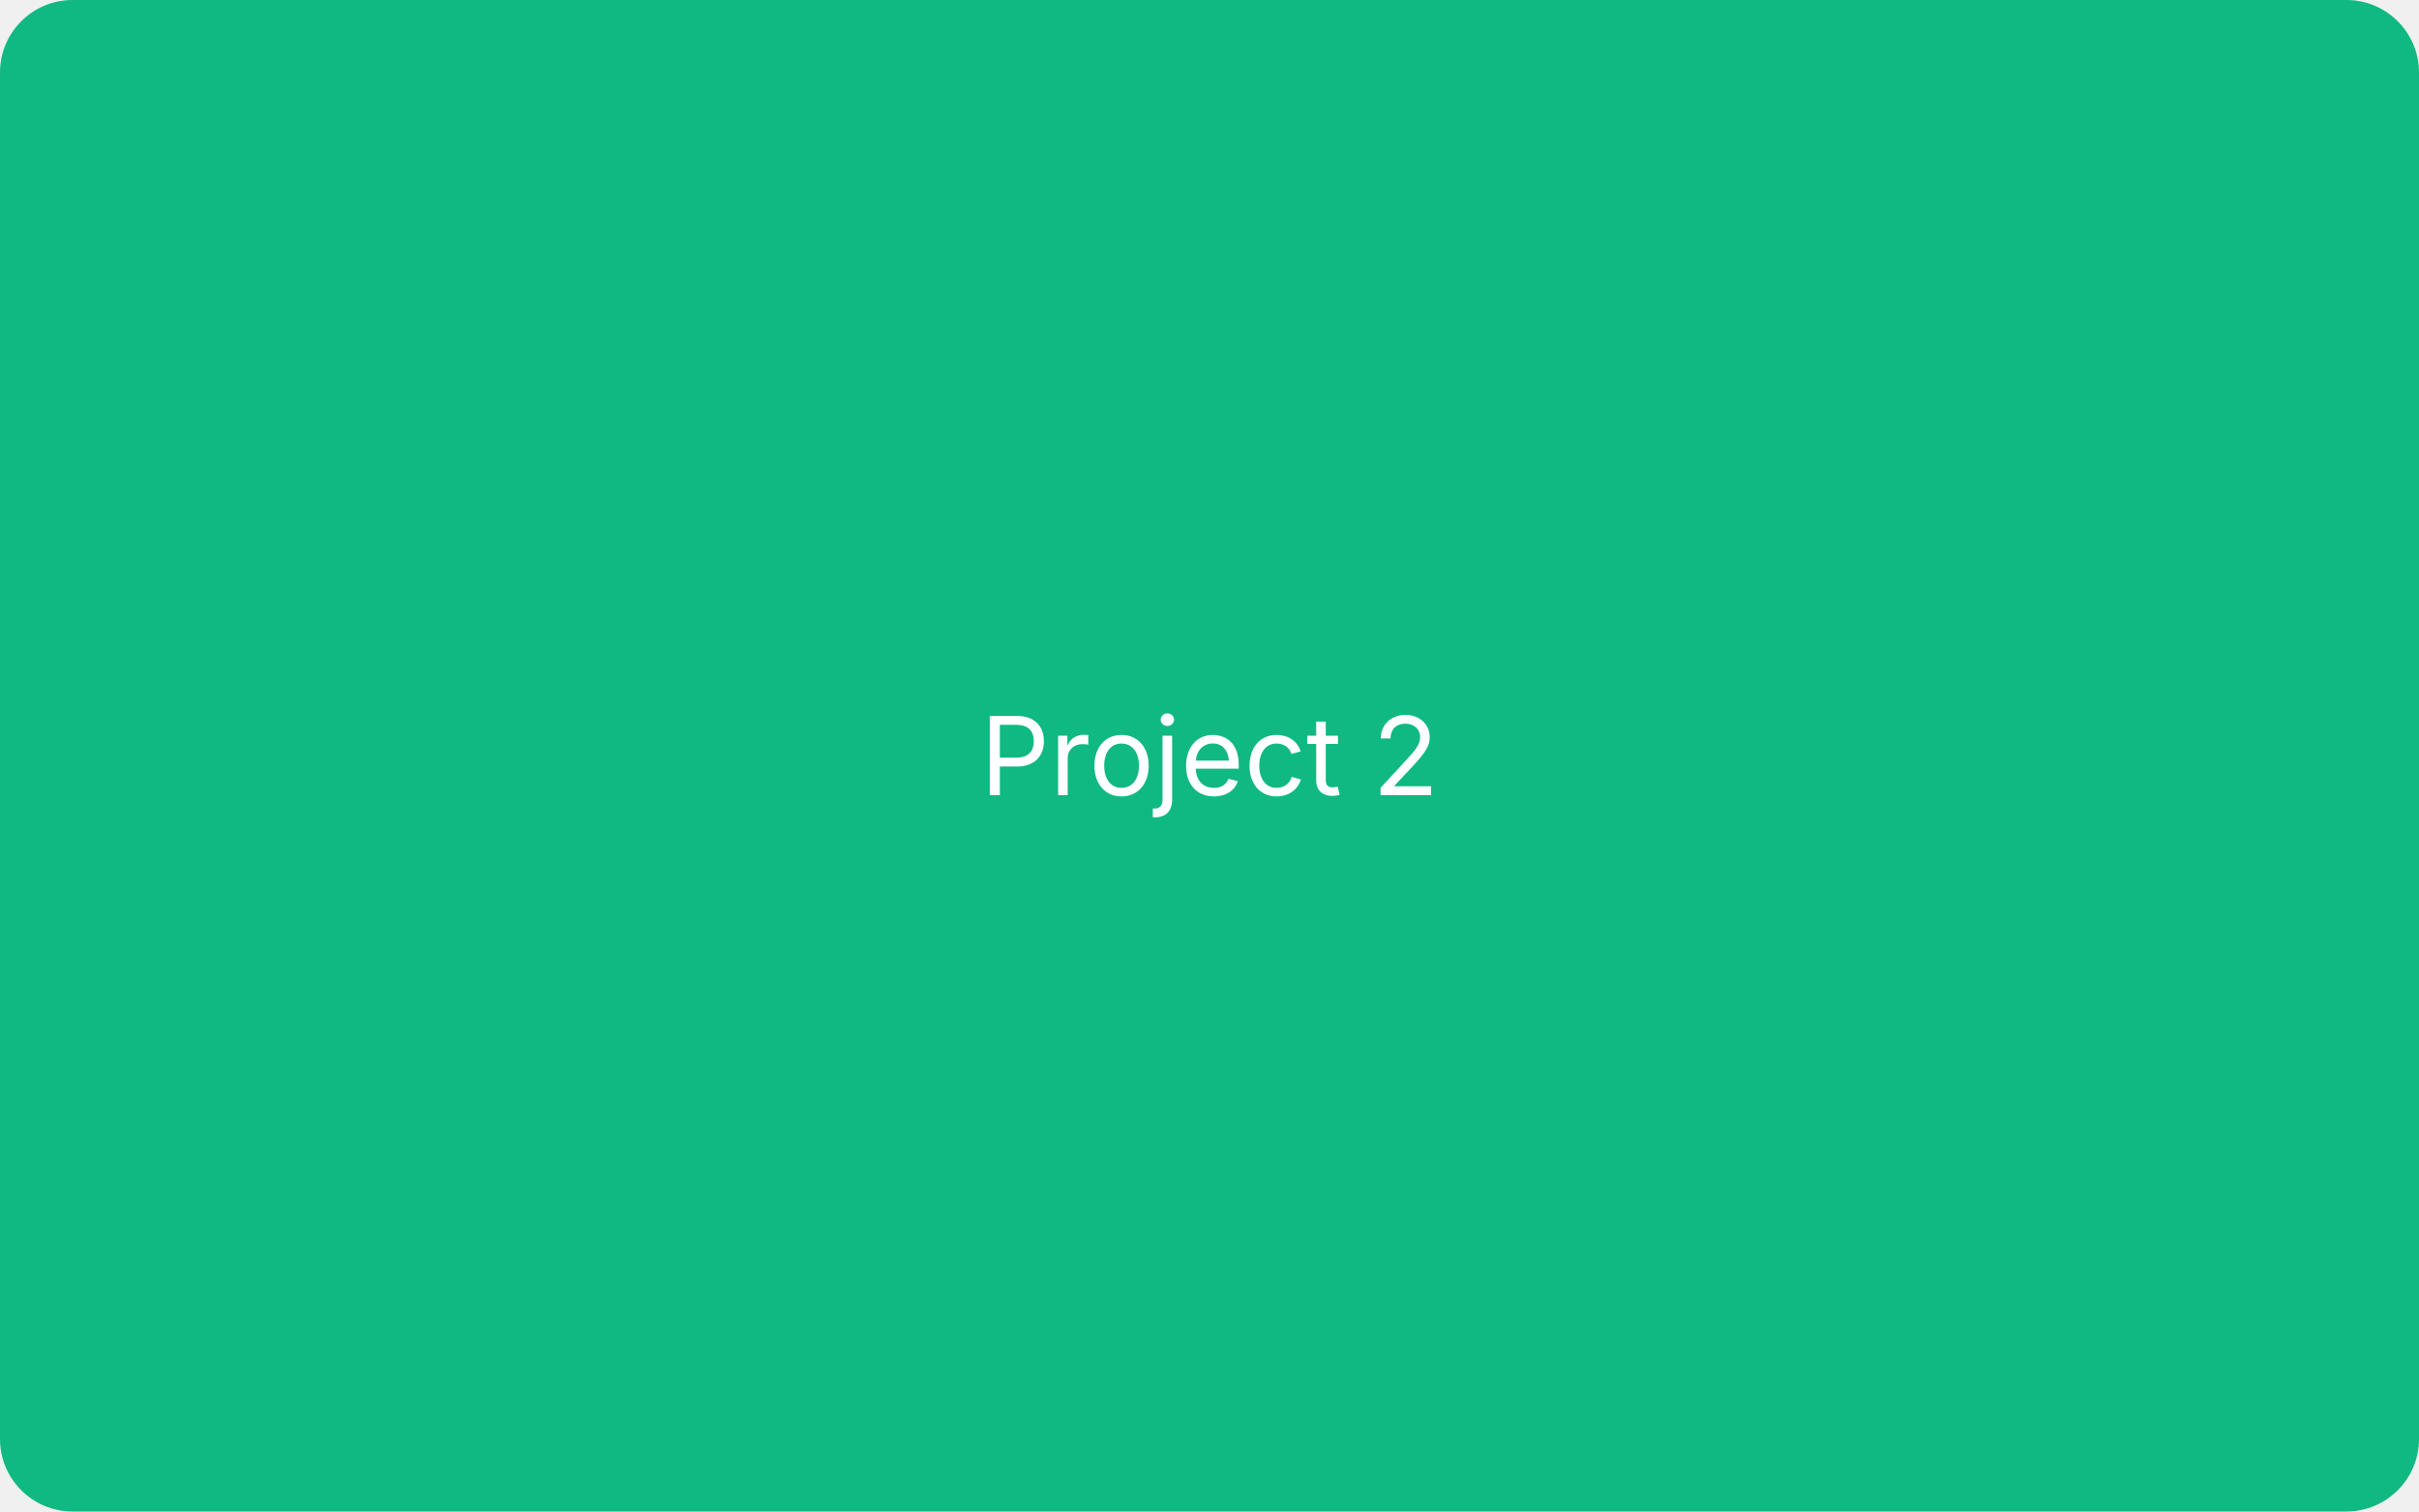
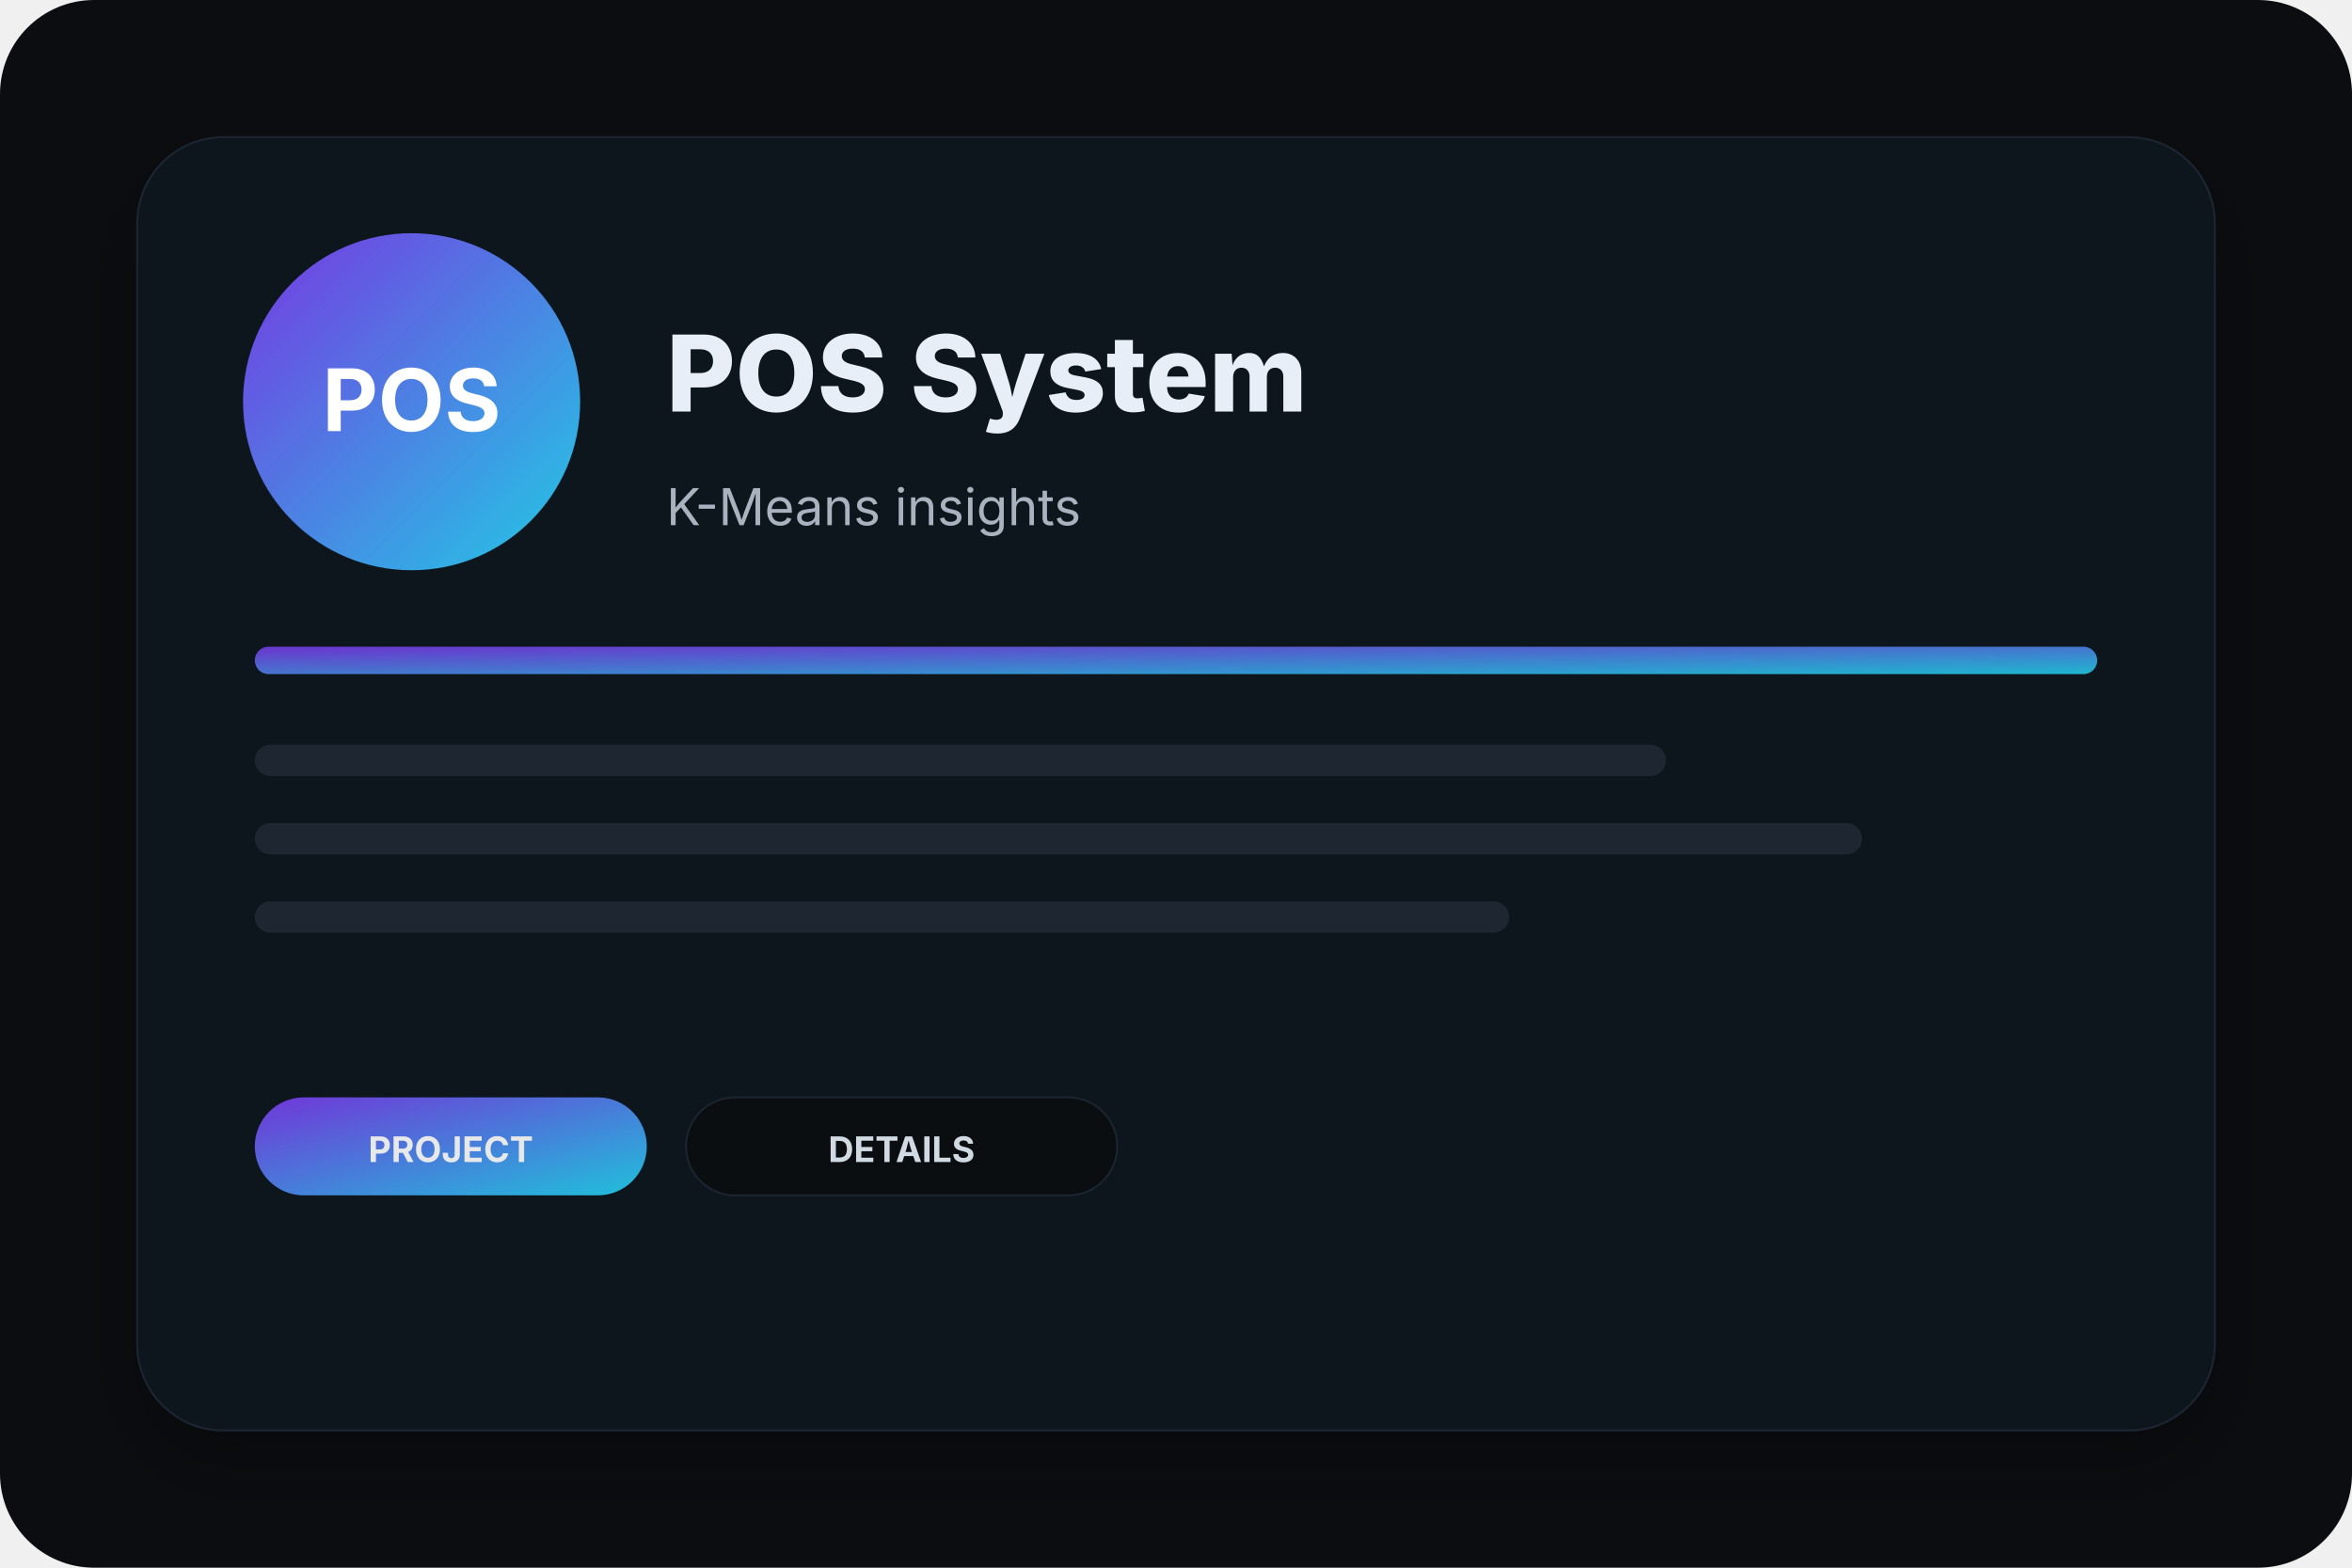
- <svg xmlns="http://www.w3.org/2000/svg" width="800" height="500" viewBox="0 0 800 500">
-   <rect width="800" height="500" rx="24" fill="#10b981" />
-   <text x="50%" y="50%" dominant-baseline="middle" text-anchor="middle" font-family="Inter, Arial" font-size="36" fill="white">Project 2</text>
+ <svg xmlns="http://www.w3.org/2000/svg" width="1200" height="800" viewBox="0 0 1200 800">
+   <defs>
+     <linearGradient id="g" x1="0" x2="1" y1="0" y2="1">
+       <stop offset="0" stop-color="#7c3aed" />
+       <stop offset="1" stop-color="#22d3ee" />
+     </linearGradient>
+     <filter id="shadow" x="-20%" y="-20%" width="140%" height="140%">
+       <feDropShadow dx="0" dy="18" stdDeviation="18" flood-color="#000" flood-opacity=".25" />
+     </filter>
+   </defs>
+   <rect width="1200" height="800" rx="48" fill="#0b0d10" />
+   <rect x="70" y="70" width="1060" height="660" rx="44" fill="#11161c" stroke="#1d2631" filter="url(#shadow)" />
+   <circle cx="210" cy="205" r="86" fill="url(#g)" opacity=".95" />
+   <text x="210" y="220" text-anchor="middle" font-size="44" font-family="Inter, Arial, sans-serif" fill="#ffffff" font-weight="700">POS</text>
+   <text x="340" y="210" font-size="54" font-family="Inter, Arial, sans-serif" fill="#e7eef7" font-weight="800">POS System</text>
+   <text x="340" y="268" font-size="26" font-family="Inter, Arial, sans-serif" fill="#a9b3bf">K-Means insights</text>
+   <rect x="130" y="330" width="940" height="14" rx="7" fill="url(#g)" opacity=".85" />
+   <rect x="130" y="380" width="720" height="16" rx="8" fill="#1d2631" />
+   <rect x="130" y="420" width="820" height="16" rx="8" fill="#1d2631" />
+   <rect x="130" y="460" width="640" height="16" rx="8" fill="#1d2631" />
+   <g opacity=".9">
+     <rect x="130" y="560" width="200" height="50" rx="25" fill="url(#g)" />
+     <text x="230" y="593" text-anchor="middle" font-size="18" font-family="Inter, Arial, sans-serif" fill="#ffffff" font-weight="700">PROJECT</text>
+     <rect x="350" y="560" width="220" height="50" rx="25" fill="#0b0d10" stroke="#1d2631" />
+     <text x="460" y="593" text-anchor="middle" font-size="18" font-family="Inter, Arial, sans-serif" fill="#e7eef7" font-weight="700">DETAILS</text>
+   </g>
</svg>
